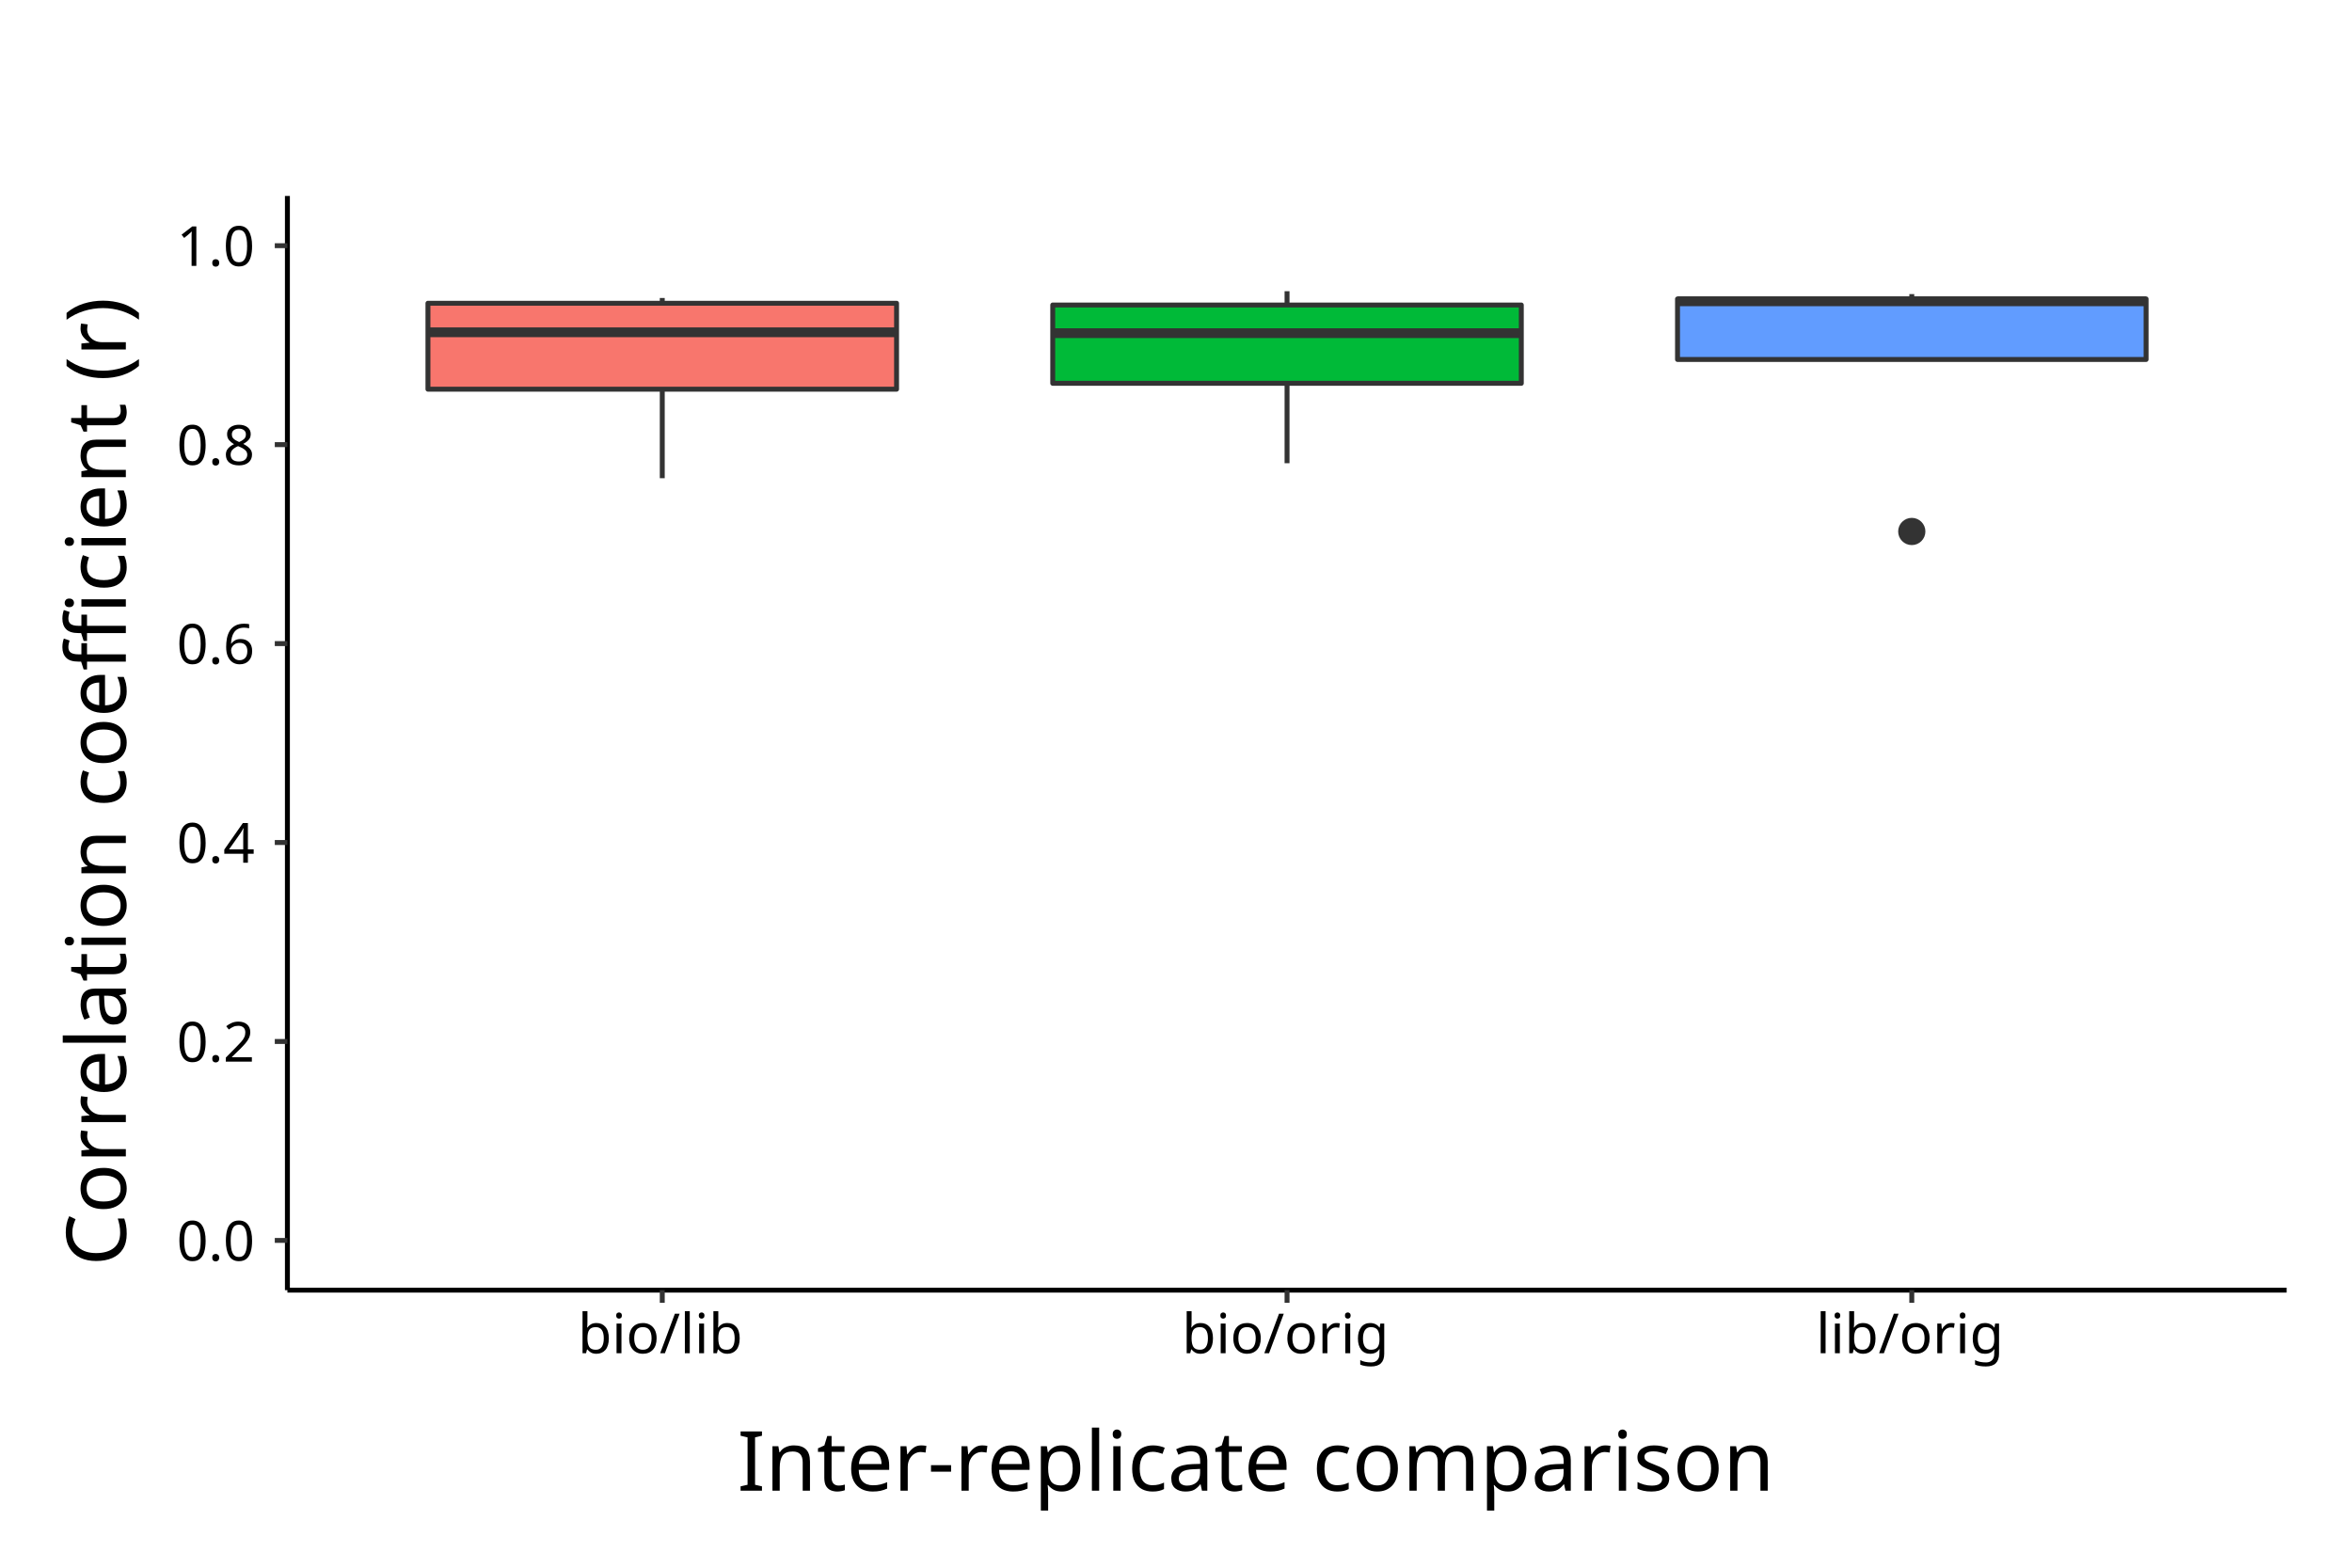
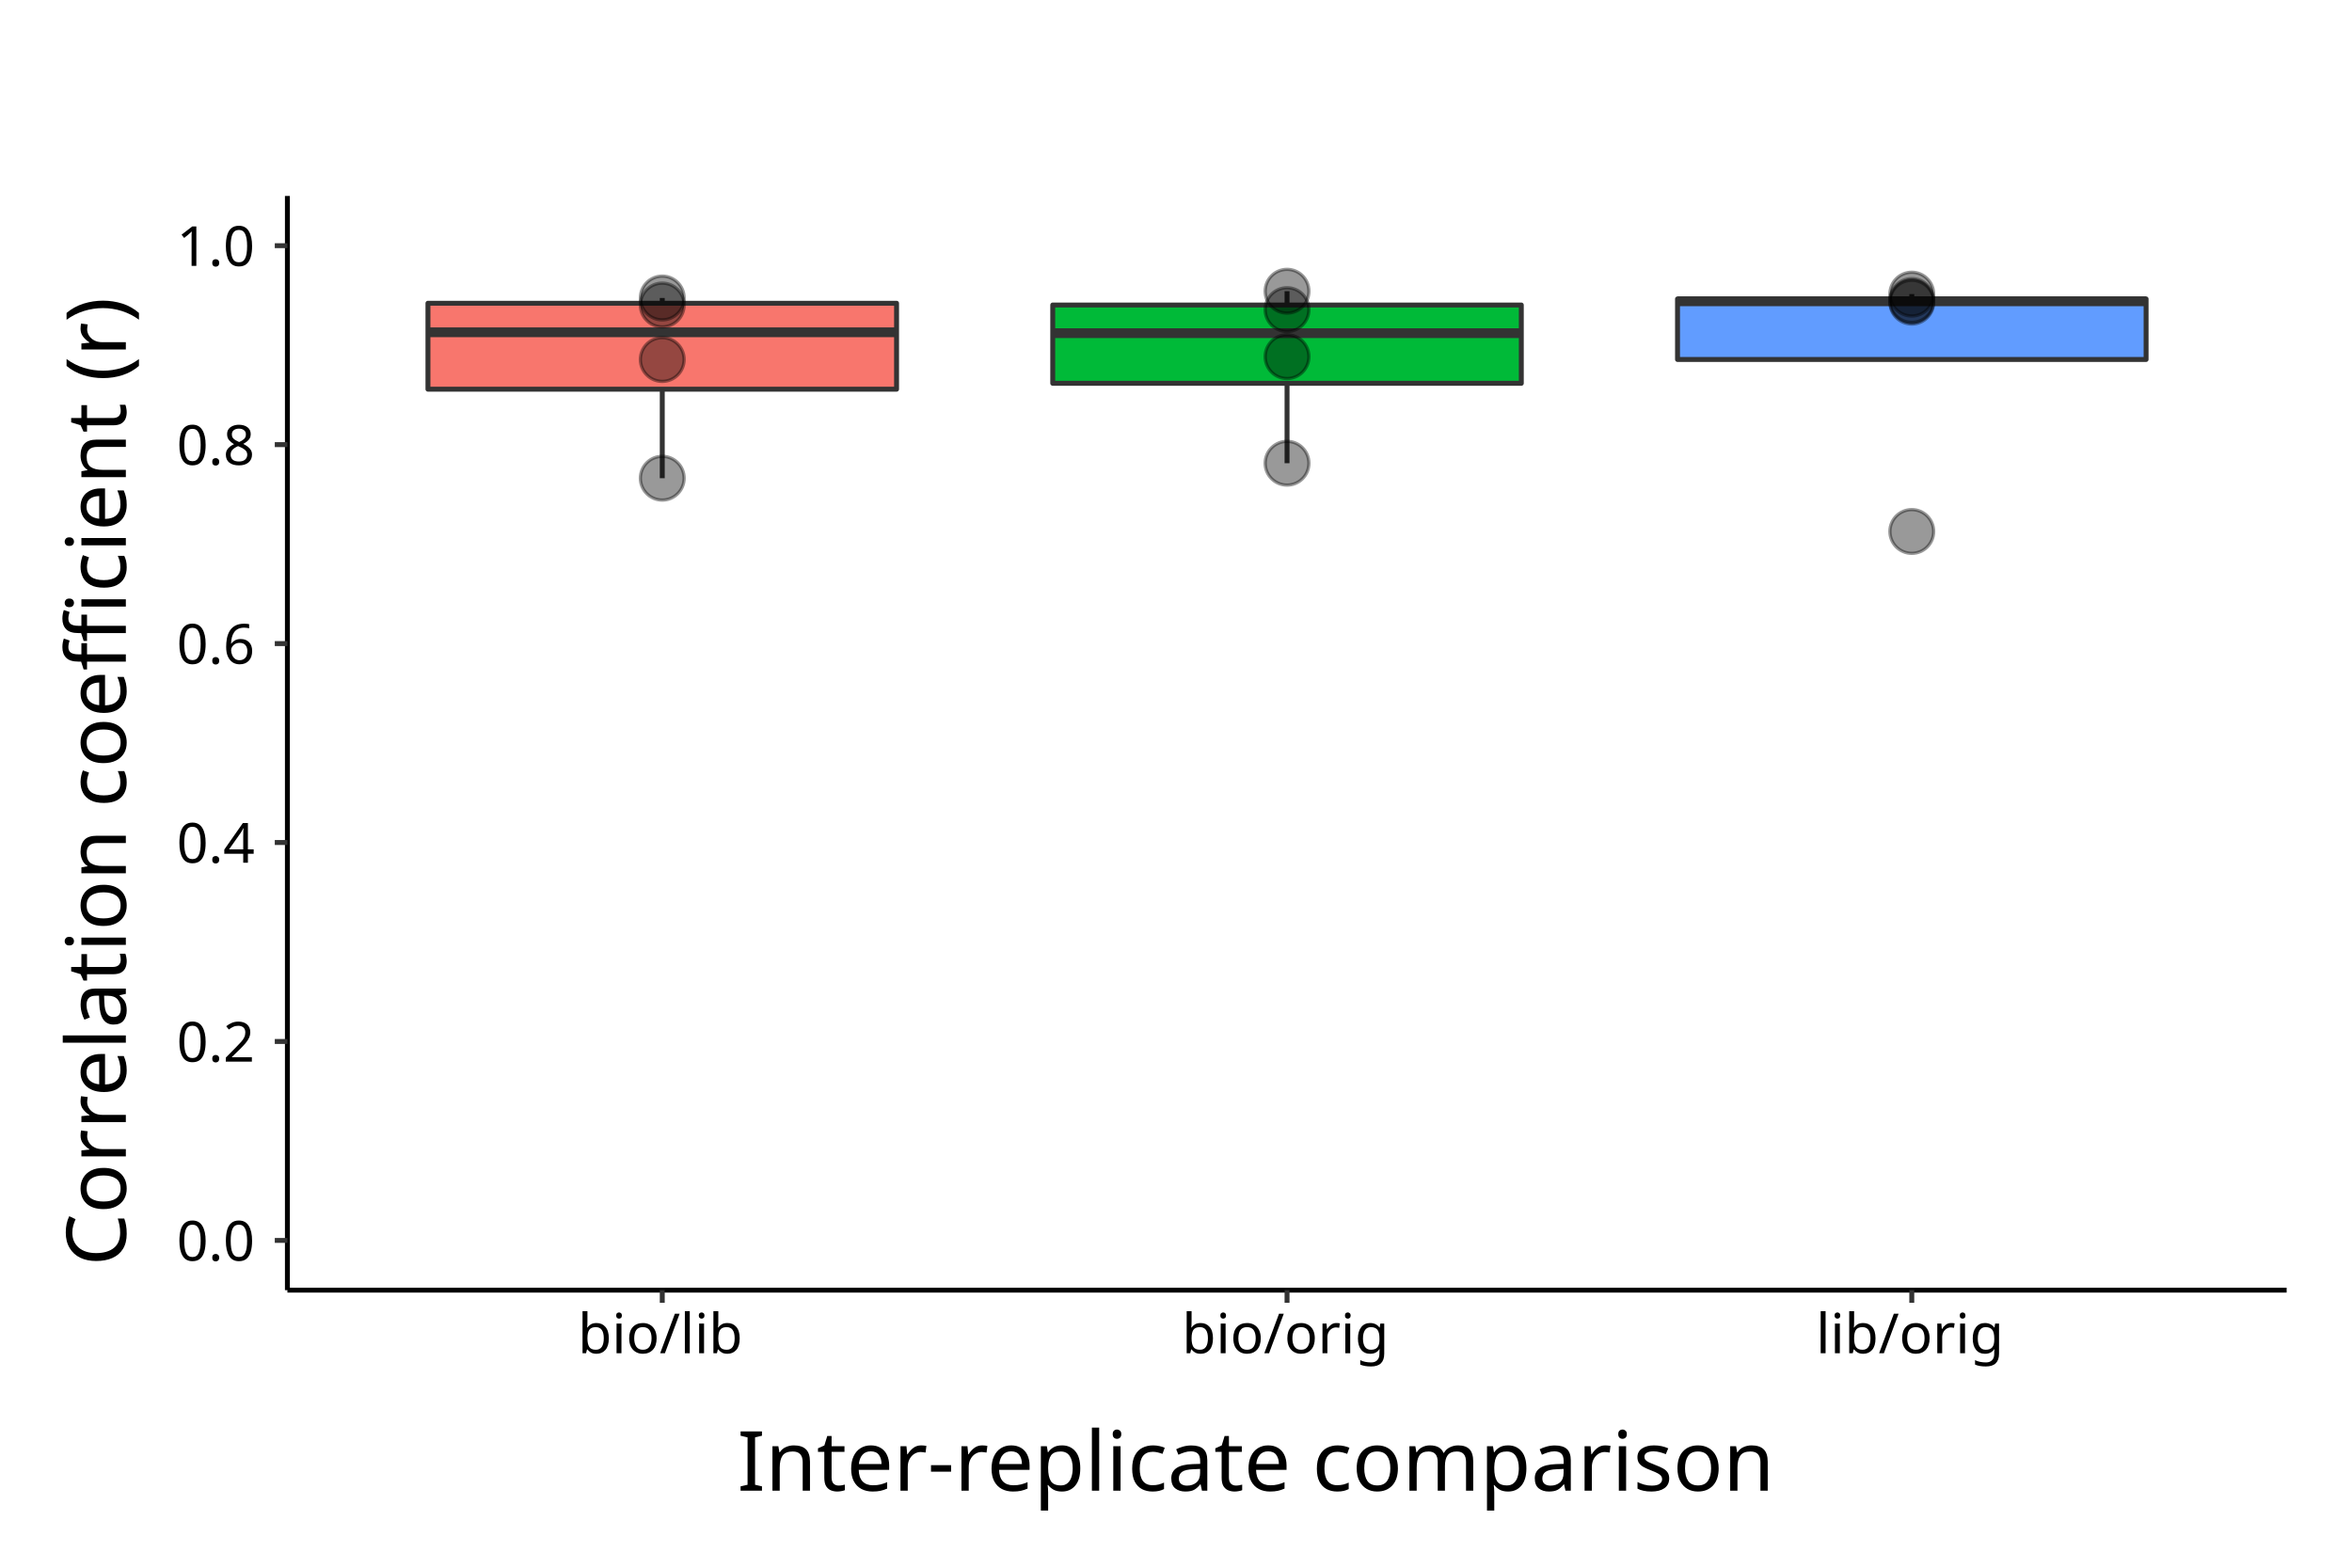
<svg xmlns="http://www.w3.org/2000/svg" viewBox="0 0 510.24 340.16">
  <defs>
    <style type="text/css">
    line, polyline, path, rect, circle {
      fill: none;
      stroke: #000000;
      stroke-linecap: round;
      stroke-linejoin: round;
      stroke-miterlimit: 10.00;
    }
  </style>
  </defs>
  <rect width="100%" height="100%" style="stroke: none; fill: #FFFFFF;" />
  <rect x="0.00" y="0.00" width="510.24" height="340.16" style="stroke-width: 1.07; stroke: #FFFFFF; fill: #FFFFFF;" />
  <defs>
    <clipPath id="cpNjIuMzQ4OXw0OTYuMDYzfDI3OS45NDJ8NDIuNTE5Nw==">
      <rect x="62.35" y="42.52" width="433.71" height="237.42" />
    </clipPath>
  </defs>
  <rect x="62.35" y="42.52" width="433.71" height="237.42" style="stroke-width: 1.07; stroke: none; fill: #FFFFFF;" clip-path="url(#cpNjIuMzQ4OXw0OTYuMDYzfDI3OS45NDJ8NDIuNTE5Nw==)" />
  <line x1="143.67" y1="65.80" x2="143.67" y2="64.66" style="stroke-width: 1.07; stroke: #333333; stroke-linecap: butt;" clip-path="url(#cpNjIuMzQ4OXw0OTYuMDYzfDI3OS45NDJ8NDIuNTE5Nw==)" />
  <line x1="143.67" y1="84.45" x2="143.67" y2="103.76" style="stroke-width: 1.07; stroke: #333333; stroke-linecap: butt;" clip-path="url(#cpNjIuMzQ4OXw0OTYuMDYzfDI3OS45NDJ8NDIuNTE5Nw==)" />
  <polyline points="92.84,65.80 92.84,84.45 194.50,84.45 194.50,65.80 92.84,65.80 " style="stroke-width: 1.07; stroke: #333333; fill: #F8766D;" clip-path="url(#cpNjIuMzQ4OXw0OTYuMDYzfDI3OS45NDJ8NDIuNTE5Nw==)" />
  <line x1="92.84" y1="72.10" x2="194.50" y2="72.10" style="stroke-width: 2.13; stroke: #333333; stroke-linecap: butt;" clip-path="url(#cpNjIuMzQ4OXw0OTYuMDYzfDI3OS45NDJ8NDIuNTE5Nw==)" />
  <line x1="279.21" y1="66.18" x2="279.21" y2="63.19" style="stroke-width: 1.07; stroke: #333333; stroke-linecap: butt;" clip-path="url(#cpNjIuMzQ4OXw0OTYuMDYzfDI3OS45NDJ8NDIuNTE5Nw==)" />
  <line x1="279.21" y1="83.17" x2="279.21" y2="100.51" style="stroke-width: 1.07; stroke: #333333; stroke-linecap: butt;" clip-path="url(#cpNjIuMzQ4OXw0OTYuMDYzfDI3OS45NDJ8NDIuNTE5Nw==)" />
  <polyline points="228.38,66.18 228.38,83.17 330.03,83.17 330.03,66.18 228.38,66.18 " style="stroke-width: 1.07; stroke: #333333; fill: #00BA38;" clip-path="url(#cpNjIuMzQ4OXw0OTYuMDYzfDI3OS45NDJ8NDIuNTE5Nw==)" />
  <line x1="228.38" y1="72.29" x2="330.03" y2="72.29" style="stroke-width: 2.13; stroke: #333333; stroke-linecap: butt;" clip-path="url(#cpNjIuMzQ4OXw0OTYuMDYzfDI3OS45NDJ8NDIuNTE5Nw==)" />
-   <circle cx="414.74" cy="115.32" r="1.95pt" style="stroke-width: 0.71; stroke: #333333; fill: #333333;" clip-path="url(#cpNjIuMzQ4OXw0OTYuMDYzfDI3OS45NDJ8NDIuNTE5Nw==)" />
  <line x1="414.74" y1="64.86" x2="414.74" y2="63.82" style="stroke-width: 1.07; stroke: #333333; stroke-linecap: butt;" clip-path="url(#cpNjIuMzQ4OXw0OTYuMDYzfDI3OS45NDJ8NDIuNTE5Nw==)" />
  <line x1="414.74" y1="78.00" x2="414.74" y2="78.00" style="stroke-width: 1.07; stroke: #333333; stroke-linecap: butt;" clip-path="url(#cpNjIuMzQ4OXw0OTYuMDYzfDI3OS45NDJ8NDIuNTE5Nw==)" />
  <polyline points="363.92,64.86 363.92,78.00 465.57,78.00 465.57,64.86 363.92,64.86 " style="stroke-width: 1.07; stroke: #333333; fill: #619CFF;" clip-path="url(#cpNjIuMzQ4OXw0OTYuMDYzfDI3OS45NDJ8NDIuNTE5Nw==)" />
  <line x1="363.92" y1="65.38" x2="465.57" y2="65.38" style="stroke-width: 2.13; stroke: #333333; stroke-linecap: butt;" clip-path="url(#cpNjIuMzQ4OXw0OTYuMDYzfDI3OS45NDJ8NDIuNTE5Nw==)" />
+   <circle cx="143.67" cy="66.18" r="3.56pt" style="stroke-width: 0.71; stroke: #000000; stroke-opacity: 0.40; fill: #000000; fill-opacity: 0.40;" clip-path="url(#cpNjIuMzQ4OXw0OTYuMDYzfDI3OS45NDJ8NDIuNTE5Nw==)" />
+   <circle cx="143.67" cy="64.66" r="3.56pt" style="stroke-width: 0.71; stroke: #000000; stroke-opacity: 0.40; fill: #000000; fill-opacity: 0.40;" clip-path="url(#cpNjIuMzQ4OXw0OTYuMDYzfDI3OS45NDJ8NDIuNTE5Nw==)" />
+   <circle cx="143.67" cy="103.76" r="3.56pt" style="stroke-width: 0.71; stroke: #000000; stroke-opacity: 0.40; fill: #000000; fill-opacity: 0.40;" clip-path="url(#cpNjIuMzQ4OXw0OTYuMDYzfDI3OS45NDJ8NDIuNTE5Nw==)" />
+   <circle cx="143.67" cy="78.01" r="3.56pt" style="stroke-width: 0.71; stroke: #000000; stroke-opacity: 0.40; fill: #000000; fill-opacity: 0.40;" clip-path="url(#cpNjIuMzQ4OXw0OTYuMDYzfDI3OS45NDJ8NDIuNTE5Nw==)" />
+   <circle cx="279.21" cy="67.18" r="3.56pt" style="stroke-width: 0.71; stroke: #000000; stroke-opacity: 0.40; fill: #000000; fill-opacity: 0.40;" clip-path="url(#cpNjIuMzQ4OXw0OTYuMDYzfDI3OS45NDJ8NDIuNTE5Nw==)" />
+   <circle cx="279.21" cy="63.19" r="3.56pt" style="stroke-width: 0.71; stroke: #000000; stroke-opacity: 0.40; fill: #000000; fill-opacity: 0.40;" clip-path="url(#cpNjIuMzQ4OXw0OTYuMDYzfDI3OS45NDJ8NDIuNTE5Nw==)" />
+   <circle cx="279.21" cy="100.51" r="3.56pt" style="stroke-width: 0.71; stroke: #000000; stroke-opacity: 0.40; fill: #000000; fill-opacity: 0.40;" clip-path="url(#cpNjIuMzQ4OXw0OTYuMDYzfDI3OS45NDJ8NDIuNTE5Nw==)" />
+   <circle cx="279.21" cy="77.39" r="3.56pt" style="stroke-width: 0.71; stroke: #000000; stroke-opacity: 0.40; fill: #000000; fill-opacity: 0.40;" clip-path="url(#cpNjIuMzQ4OXw0OTYuMDYzfDI3OS45NDJ8NDIuNTE5Nw==)" />
+   <circle cx="414.74" cy="65.21" r="3.56pt" style="stroke-width: 0.71; stroke: #000000; stroke-opacity: 0.40; fill: #000000; fill-opacity: 0.40;" clip-path="url(#cpNjIuMzQ4OXw0OTYuMDYzfDI3OS45NDJ8NDIuNTE5Nw==)" />
+   <circle cx="414.74" cy="65.56" r="3.56pt" style="stroke-width: 0.71; stroke: #000000; stroke-opacity: 0.40; fill: #000000; fill-opacity: 0.40;" clip-path="url(#cpNjIuMzQ4OXw0OTYuMDYzfDI3OS45NDJ8NDIuNTE5Nw==)" />
+   <circle cx="414.74" cy="115.32" r="3.56pt" style="stroke-width: 0.71; stroke: #000000; stroke-opacity: 0.40; fill: #000000; fill-opacity: 0.40;" clip-path="url(#cpNjIuMzQ4OXw0OTYuMDYzfDI3OS45NDJ8NDIuNTE5Nw==)" />
+   <circle cx="414.74" cy="63.82" r="3.56pt" style="stroke-width: 0.71; stroke: #000000; stroke-opacity: 0.40; fill: #000000; fill-opacity: 0.40;" clip-path="url(#cpNjIuMzQ4OXw0OTYuMDYzfDI3OS45NDJ8NDIuNTE5Nw==)" />
  <defs>
    <clipPath id="cpMHw1MTAuMjM2fDM0MC4xNTd8MA==">
      <rect x="0.00" y="0.00" width="510.24" height="340.16" />
    </clipPath>
  </defs>
  <polyline points="62.35,279.94 62.35,42.52 " style="stroke-width: 1.07; stroke-linecap: butt;" clip-path="url(#cpMHw1MTAuMjM2fDM0MC4xNTd8MA==)" />
  <g clip-path="url(#cpMHw1MTAuMjM2fDM0MC4xNTd8MA==)">
    <text x="38.33" y="273.53" style="font-size: 12.00px; font-family: CM Sans;" textLength="19.08px" lengthAdjust="spacingAndGlyphs">0.0</text>
  </g>
  <g clip-path="url(#cpMHw1MTAuMjM2fDM0MC4xNTd8MA==)">
    <text x="38.33" y="230.36" style="font-size: 12.00px; font-family: CM Sans;" textLength="19.08px" lengthAdjust="spacingAndGlyphs">0.2</text>
  </g>
  <g clip-path="url(#cpMHw1MTAuMjM2fDM0MC4xNTd8MA==)">
    <text x="38.33" y="187.19" style="font-size: 12.00px; font-family: CM Sans;" textLength="19.08px" lengthAdjust="spacingAndGlyphs">0.4</text>
  </g>
  <g clip-path="url(#cpMHw1MTAuMjM2fDM0MC4xNTd8MA==)">
    <text x="38.33" y="144.02" style="font-size: 12.00px; font-family: CM Sans;" textLength="19.08px" lengthAdjust="spacingAndGlyphs">0.6</text>
  </g>
  <g clip-path="url(#cpMHw1MTAuMjM2fDM0MC4xNTd8MA==)">
    <text x="38.33" y="100.85" style="font-size: 12.00px; font-family: CM Sans;" textLength="19.08px" lengthAdjust="spacingAndGlyphs">0.8</text>
  </g>
  <g clip-path="url(#cpMHw1MTAuMjM2fDM0MC4xNTd8MA==)">
    <text x="38.33" y="57.69" style="font-size: 12.00px; font-family: CM Sans;" textLength="19.08px" lengthAdjust="spacingAndGlyphs">1.0</text>
  </g>
  <polyline points="59.61,269.15 62.35,269.15 " style="stroke-width: 1.07; stroke: #333333; stroke-linecap: butt;" clip-path="url(#cpMHw1MTAuMjM2fDM0MC4xNTd8MA==)" />
  <polyline points="59.61,225.98 62.35,225.98 " style="stroke-width: 1.07; stroke: #333333; stroke-linecap: butt;" clip-path="url(#cpMHw1MTAuMjM2fDM0MC4xNTd8MA==)" />
  <polyline points="59.61,182.81 62.35,182.81 " style="stroke-width: 1.07; stroke: #333333; stroke-linecap: butt;" clip-path="url(#cpMHw1MTAuMjM2fDM0MC4xNTd8MA==)" />
  <polyline points="59.61,139.65 62.35,139.65 " style="stroke-width: 1.07; stroke: #333333; stroke-linecap: butt;" clip-path="url(#cpMHw1MTAuMjM2fDM0MC4xNTd8MA==)" />
  <polyline points="59.61,96.48 62.35,96.48 " style="stroke-width: 1.07; stroke: #333333; stroke-linecap: butt;" clip-path="url(#cpMHw1MTAuMjM2fDM0MC4xNTd8MA==)" />
  <polyline points="59.61,53.31 62.35,53.31 " style="stroke-width: 1.07; stroke: #333333; stroke-linecap: butt;" clip-path="url(#cpMHw1MTAuMjM2fDM0MC4xNTd8MA==)" />
  <polyline points="62.35,279.94 496.06,279.94 " style="stroke-width: 1.07; stroke-linecap: butt;" clip-path="url(#cpMHw1MTAuMjM2fDM0MC4xNTd8MA==)" />
  <polyline points="143.67,282.68 143.67,279.94 " style="stroke-width: 1.07; stroke: #333333; stroke-linecap: butt;" clip-path="url(#cpMHw1MTAuMjM2fDM0MC4xNTd8MA==)" />
  <polyline points="279.21,282.68 279.21,279.94 " style="stroke-width: 1.07; stroke: #333333; stroke-linecap: butt;" clip-path="url(#cpMHw1MTAuMjM2fDM0MC4xNTd8MA==)" />
  <polyline points="414.74,282.68 414.74,279.94 " style="stroke-width: 1.07; stroke: #333333; stroke-linecap: butt;" clip-path="url(#cpMHw1MTAuMjM2fDM0MC4xNTd8MA==)" />
  <g clip-path="url(#cpMHw1MTAuMjM2fDM0MC4xNTd8MA==)">
    <text x="125.36" y="293.62" style="font-size: 12.00px; font-family: CM Sans;" textLength="36.62px" lengthAdjust="spacingAndGlyphs">bio/lib</text>
  </g>
  <g clip-path="url(#cpMHw1MTAuMjM2fDM0MC4xNTd8MA==)">
    <text x="256.42" y="293.62" style="font-size: 12.00px; font-family: CM Sans;" textLength="45.56px" lengthAdjust="spacingAndGlyphs">bio/orig</text>
  </g>
  <g clip-path="url(#cpMHw1MTAuMjM2fDM0MC4xNTd8MA==)">
    <text x="393.96" y="293.62" style="font-size: 12.00px; font-family: CM Sans;" textLength="41.55px" lengthAdjust="spacingAndGlyphs">lib/orig</text>
  </g>
  <g clip-path="url(#cpMHw1MTAuMjM2fDM0MC4xNTd8MA==)">
    <text x="159.94" y="323.45" style="font-size: 18.00px; font-family: CM Sans;" textLength="238.53px" lengthAdjust="spacingAndGlyphs">Inter-replicate comparison</text>
  </g>
  <g clip-path="url(#cpMHw1MTAuMjM2fDM0MC4xNTd8MA==)">
    <text transform="translate(27.30,274.71) rotate(-90)" style="font-size: 18.00px; font-family: CM Sans;" textLength="226.95px" lengthAdjust="spacingAndGlyphs">Correlation coefficient (r)</text>
  </g>
</svg>
